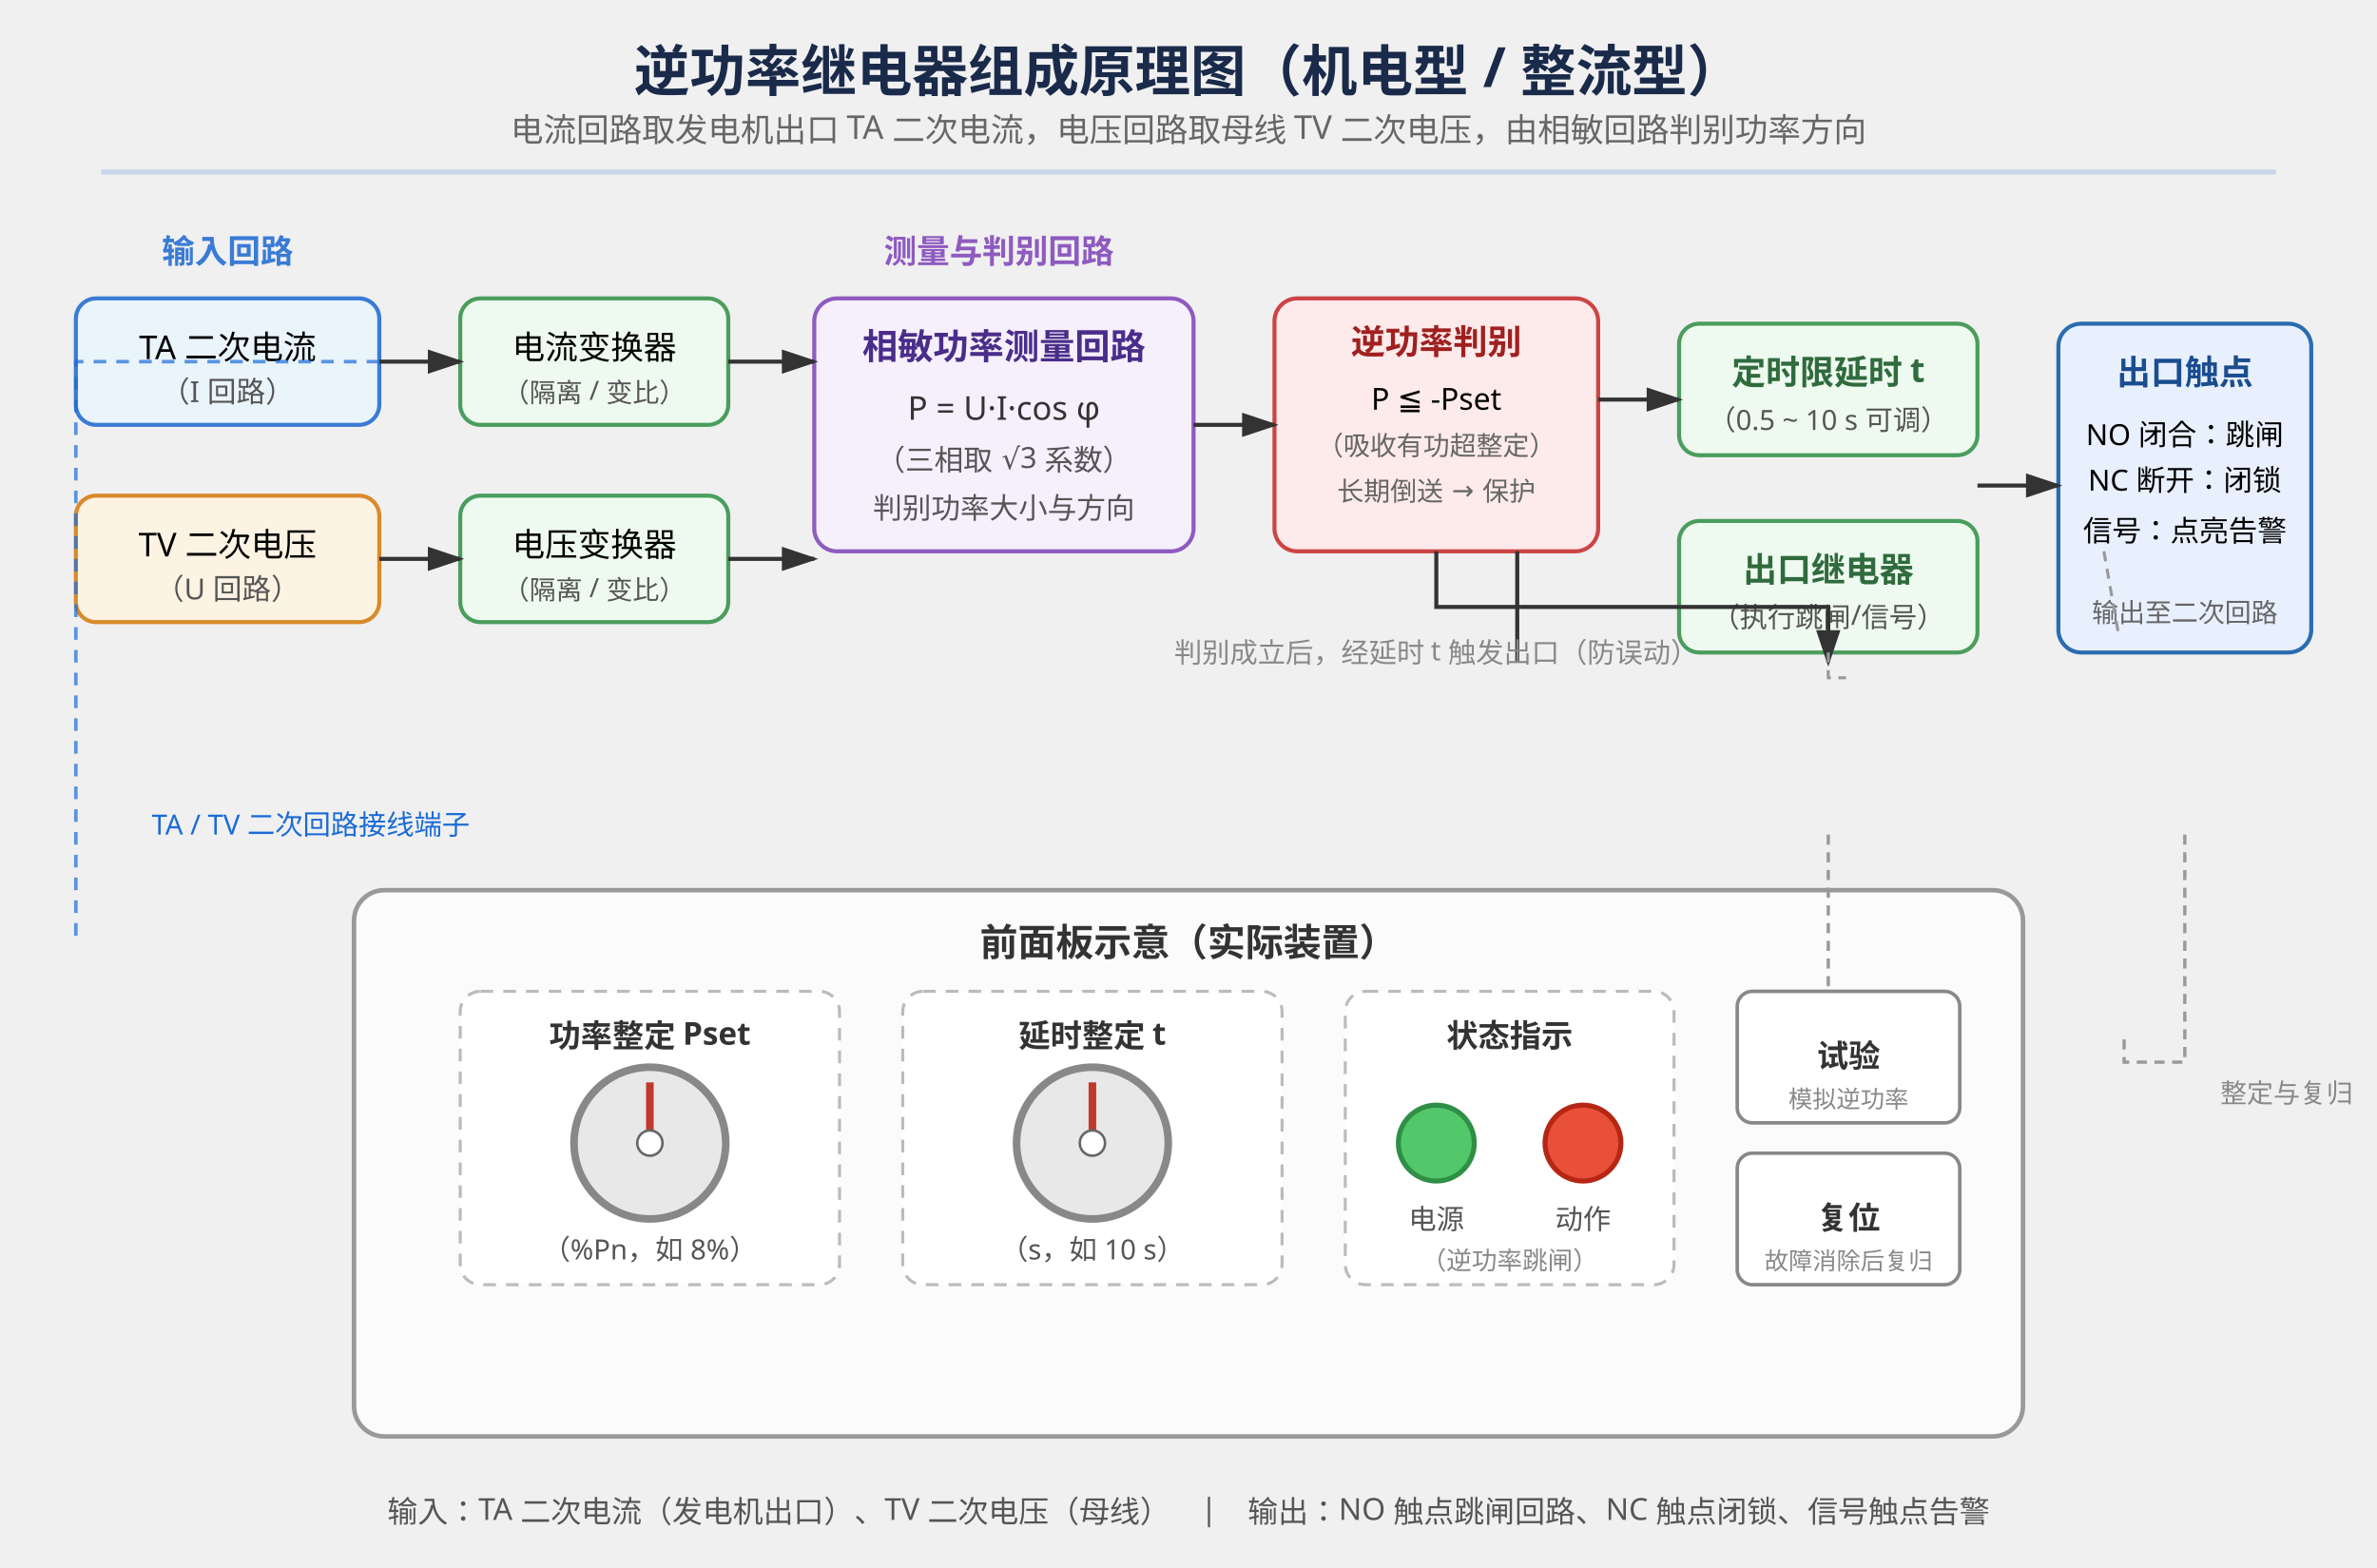
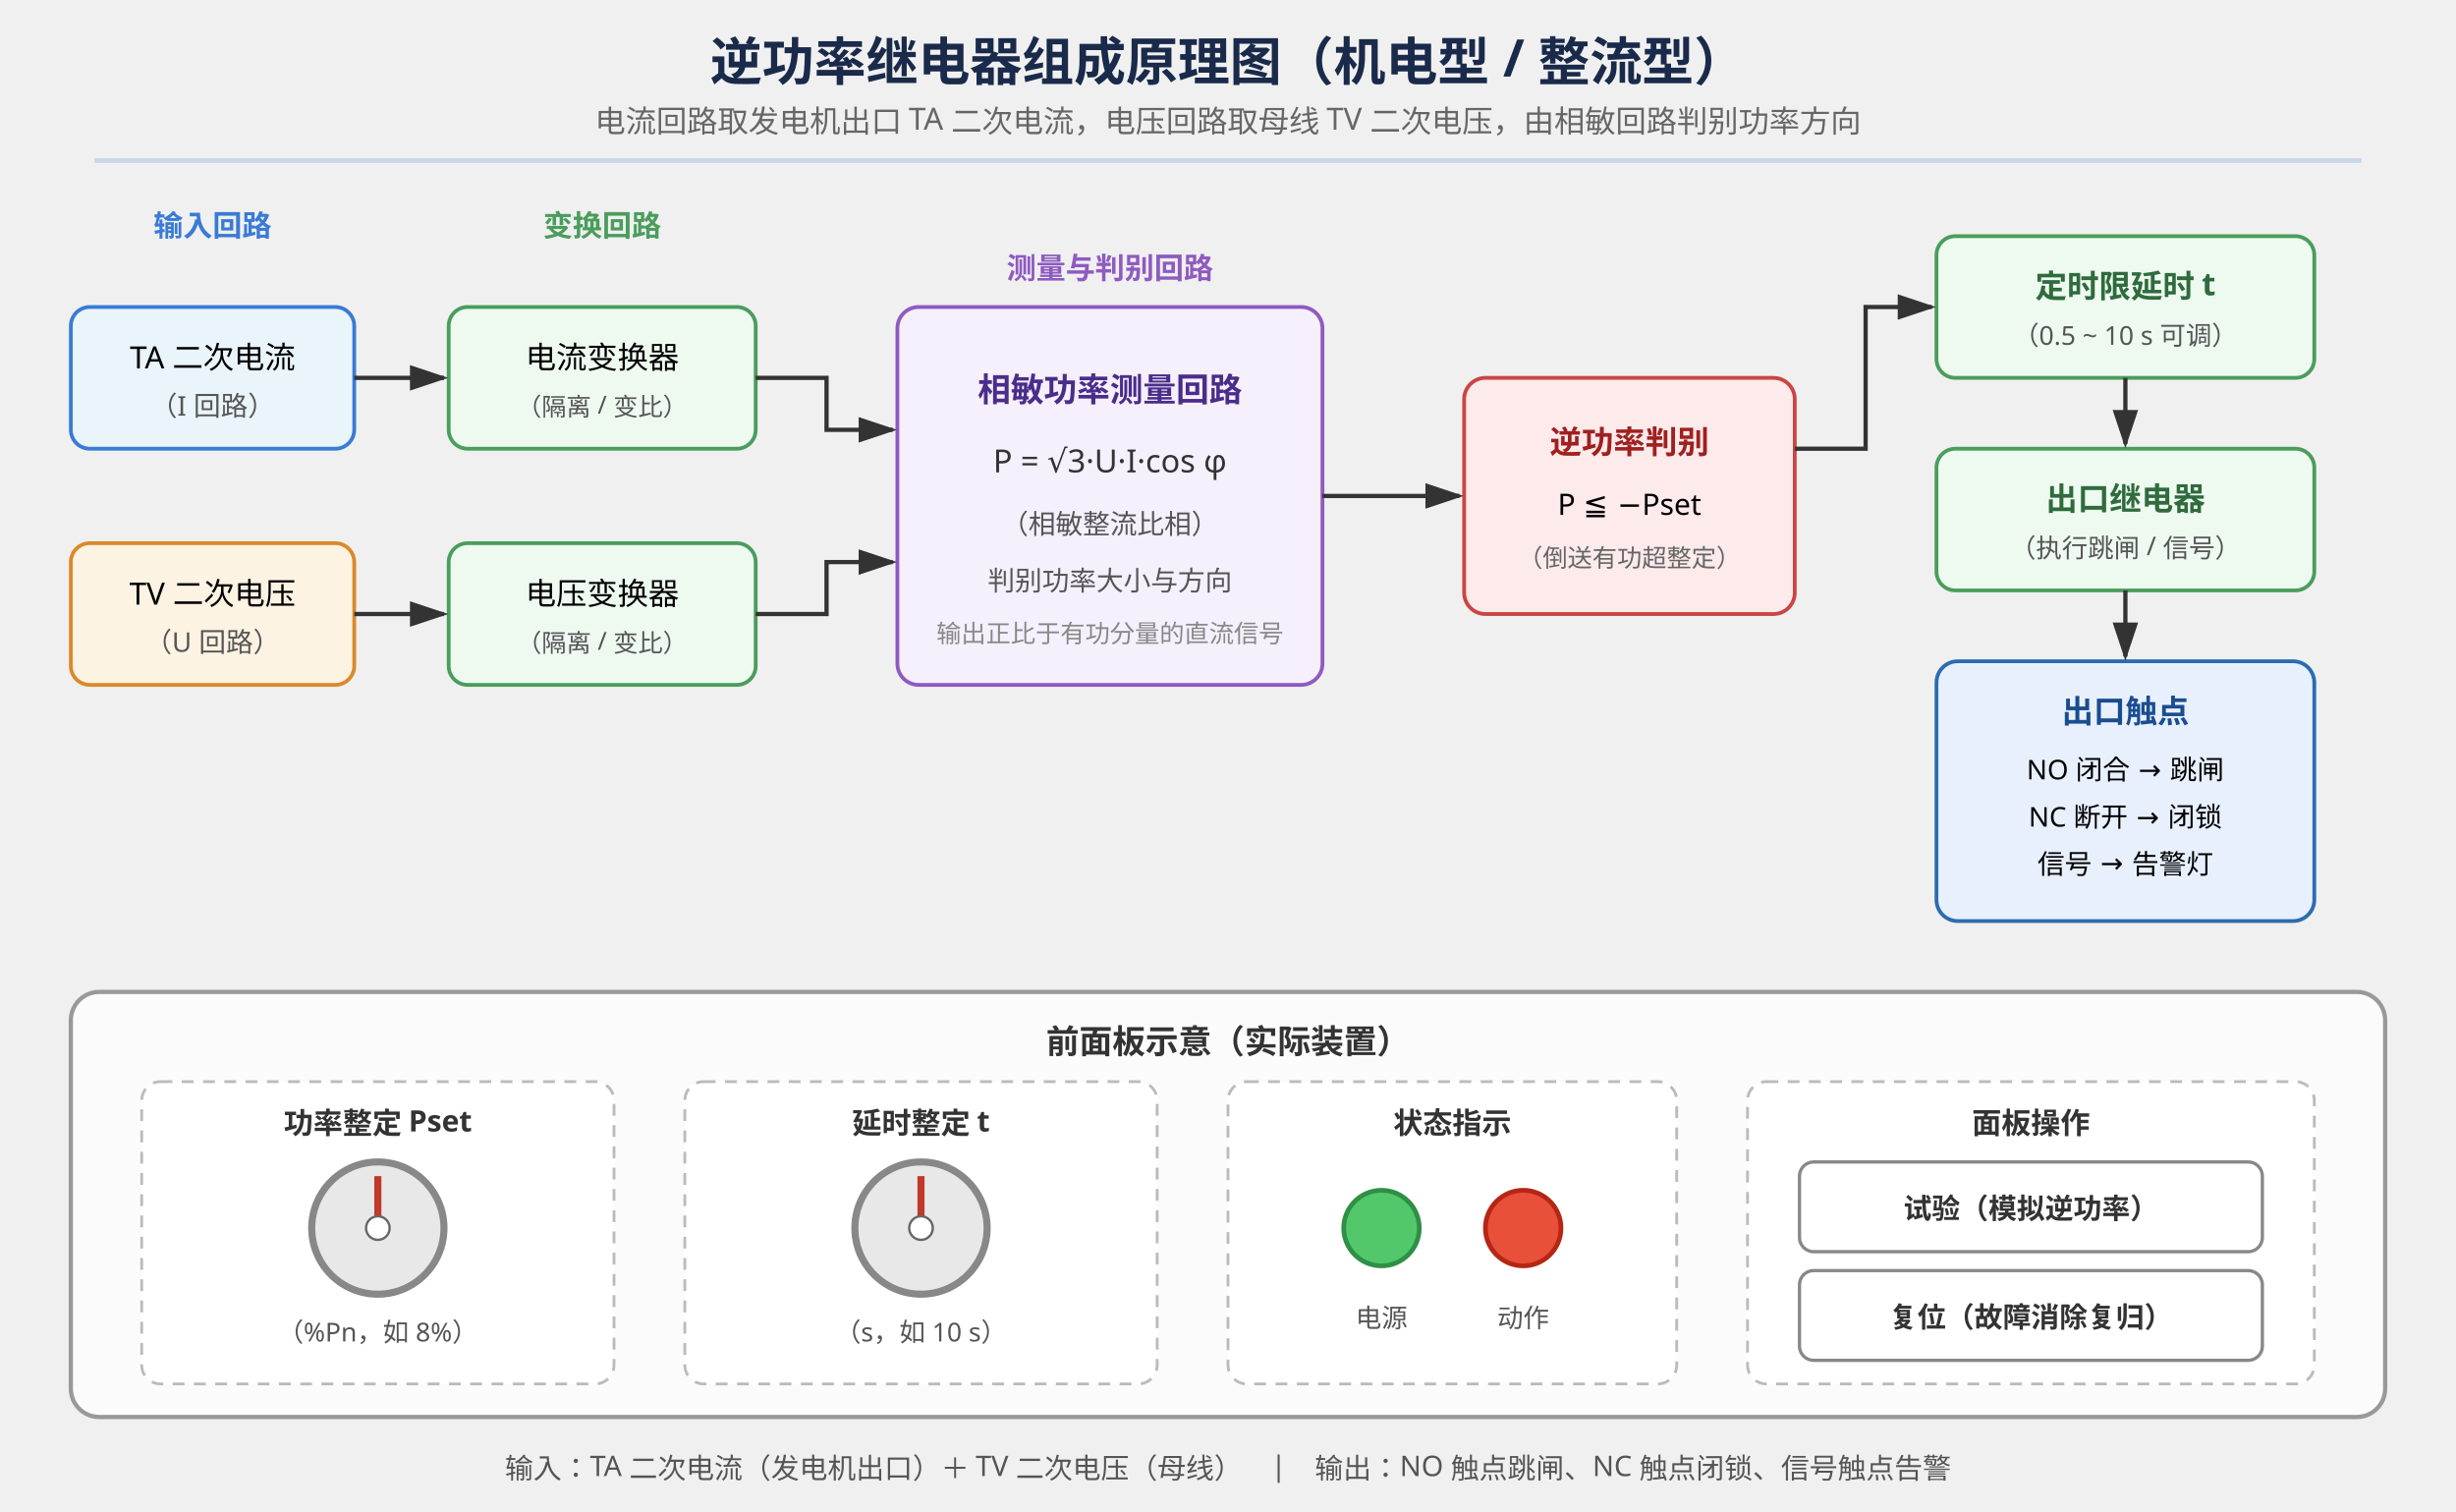
- <svg xmlns="http://www.w3.org/2000/svg" width="940" height="620" viewBox="0 0 940 620" font-family="'Microsoft YaHei', SimHei, sans-serif">
+ <svg xmlns="http://www.w3.org/2000/svg" viewBox="0 0 1040 640" font-family="Microsoft YaHei, SimHei, sans-serif">
  <defs>
    <marker id="arw" markerWidth="10" markerHeight="10" refX="8" refY="3" orient="auto" markerUnits="strokeWidth">
      <path d="M0,0 L9,3 L0,6 Z" fill="#333" />
    </marker>
-     <marker id="arw2" markerWidth="10" markerHeight="10" refX="8" refY="3" orient="auto" markerUnits="strokeWidth">
-       <path d="M0,0 L9,3 L0,6 Z" fill="#1a6bd6" />
-     </marker>
  </defs>
-   <text x="470" y="36" text-anchor="middle" font-size="22" font-weight="bold" fill="#1a2a4a">逆功率继电器组成原理图（机电型 / 整流型）</text>
-   <text x="470" y="56" text-anchor="middle" font-size="13" fill="#666">电流回路取发电机出口 TA 二次电流，电压回路取母线 TV 二次电压，由相敏回路判别功率方向</text>
-   <line x1="40" y1="68" x2="900" y2="68" stroke="#c9d6e8" stroke-width="2" />
-   <text x="90" y="104" text-anchor="middle" font-size="13" font-weight="bold" fill="#3a7bd5">输入回路</text>
-   <rect x="30" y="118" width="120" height="50" rx="8" fill="#eaf4fb" stroke="#3a7bd5" stroke-width="1.6" />
-   <text x="90" y="142" text-anchor="middle" font-size="13">TA 二次电流</text>
-   <text x="90" y="159" text-anchor="middle" font-size="11.5" fill="#555">（I 回路）</text>
-   <rect x="30" y="196" width="120" height="50" rx="8" fill="#fdf3e3" stroke="#d98a2b" stroke-width="1.6" />
-   <text x="90" y="220" text-anchor="middle" font-size="13">TV 二次电压</text>
-   <text x="90" y="237" text-anchor="middle" font-size="11.5" fill="#555">（U 回路）</text>
-   <rect x="182" y="118" width="106" height="50" rx="8" fill="#eefaf0" stroke="#4a9d5c" stroke-width="1.6" />
-   <text x="235" y="142" text-anchor="middle" font-size="13">电流变换器</text>
-   <text x="235" y="159" text-anchor="middle" font-size="10.5" fill="#555">（隔离 / 变比）</text>
-   <rect x="182" y="196" width="106" height="50" rx="8" fill="#eefaf0" stroke="#4a9d5c" stroke-width="1.6" />
-   <text x="235" y="220" text-anchor="middle" font-size="13">电压变换器</text>
-   <text x="235" y="237" text-anchor="middle" font-size="10.5" fill="#555">（隔离 / 变比）</text>
-   <line x1="150" y1="143" x2="182" y2="143" stroke="#333" stroke-width="1.6" marker-end="url(#arw)" />
-   <line x1="150" y1="221" x2="182" y2="221" stroke="#333" stroke-width="1.6" marker-end="url(#arw)" />
-   <text x="395" y="104" text-anchor="middle" font-size="13" font-weight="bold" fill="#8e5bc0">测量与判别回路</text>
-   <rect x="322" y="118" width="150" height="100" rx="9" fill="#f6effc" stroke="#8e5bc0" stroke-width="1.6" />
-   <text x="397" y="142" text-anchor="middle" font-size="14" font-weight="bold" fill="#4a2d8a">相敏功率测量回路</text>
-   <text x="397" y="166" text-anchor="middle" font-size="13" fill="#333">P = U·I·cos φ</text>
-   <text x="397" y="186" text-anchor="middle" font-size="11.5" fill="#555">（三相取 √3 系数）</text>
-   <text x="397" y="205" text-anchor="middle" font-size="11.5" fill="#555">判别功率大小与方向</text>
-   <rect x="504" y="118" width="128" height="100" rx="9" fill="#fdeaea" stroke="#cc4444" stroke-width="1.6" />
-   <text x="568" y="140" text-anchor="middle" font-size="13.5" font-weight="bold" fill="#a02020">逆功率判别</text>
-   <text x="568" y="162" text-anchor="middle" font-size="12">P ≦ -Pset</text>
-   <text x="568" y="180" text-anchor="middle" font-size="10.5" fill="#666">（吸收有功超整定）</text>
-   <text x="568" y="198" text-anchor="middle" font-size="10.5" fill="#666">长期倒送 → 保护</text>
-   <rect x="664" y="128" width="118" height="52" rx="8" fill="#eefaf0" stroke="#4a9d5c" stroke-width="1.6" />
-   <text x="723" y="152" text-anchor="middle" font-size="13.5" font-weight="bold" fill="#2f6b3d">定时限延时 t</text>
-   <text x="723" y="170" text-anchor="middle" font-size="11" fill="#555">（0.5 ~ 10 s 可调）</text>
-   <rect x="664" y="206" width="118" height="52" rx="8" fill="#eefaf0" stroke="#4a9d5c" stroke-width="1.6" />
-   <text x="723" y="230" text-anchor="middle" font-size="13.5" font-weight="bold" fill="#2f6b3d">出口继电器</text>
-   <text x="723" y="248" text-anchor="middle" font-size="11" fill="#555">（执行跳闸/信号）</text>
-   <rect x="814" y="128" width="100" height="130" rx="9" fill="#e8f0fe" stroke="#2b6cb0" stroke-width="1.6" />
-   <text x="864" y="152" text-anchor="middle" font-size="13.5" font-weight="bold" fill="#1a4d8f">出口触点</text>
-   <text x="864" y="176" text-anchor="middle" font-size="11.5">NO 闭合：跳闸</text>
-   <text x="864" y="194" text-anchor="middle" font-size="11.5">NC 断开：闭锁</text>
-   <text x="864" y="214" text-anchor="middle" font-size="11.5">信号：点亮告警</text>
-   <text x="864" y="246" text-anchor="middle" font-size="10.5" fill="#666">输出至二次回路</text>
-   <line x1="288" y1="143" x2="322" y2="143" stroke="#333" stroke-width="1.6" marker-end="url(#arw)" />
-   <line x1="288" y1="221" x2="322" y2="221" stroke="#333" stroke-width="1.6" marker-end="url(#arw)" />
-   <line x1="472" y1="168" x2="504" y2="168" stroke="#333" stroke-width="1.6" marker-end="url(#arw)" />
-   <path d="M568 218 L568 240 L723 240 L723 262" stroke="#333" stroke-width="1.6" fill="none" marker-end="url(#arw)" />
-   <path d="M600 218 L600 230 L600 262" stroke="#333" stroke-width="1.6" fill="none" />
-   <line x1="632" y1="158" x2="664" y2="158" stroke="#333" stroke-width="1.6" marker-end="url(#arw)" />
-   <line x1="782" y1="192" x2="814" y2="192" stroke="#333" stroke-width="1.6" marker-end="url(#arw)" />
-   <path d="M723 258 L723 268 L730 268" stroke="#999" stroke-width="1.2" fill="none" stroke-dasharray="4,3" />
-   <line x1="832" y1="218" x2="838" y2="252" stroke="#999" stroke-width="1.2" fill="none" stroke-dasharray="4,3" />
-   <text x="568" y="262" text-anchor="middle" font-size="11" fill="#888">判别成立后，经延时 t 触发出口（防误动）</text>
-   <path d="M150 143 L30 143 L30 240 L30 372" stroke="#1a6bd6" stroke-width="1.4" fill="none" stroke-dasharray="5,4" opacity="0.7" />
-   <text x="60" y="330" font-size="11" fill="#1a6bd6">TA / TV 二次回路接线端子</text>
-   <rect x="140" y="352" width="660" height="216" rx="12" fill="#fbfbfb" stroke="#999" stroke-width="1.8" />
-   <text x="470" y="378" text-anchor="middle" font-size="15" font-weight="bold" fill="#333">前面板示意（实际装置）</text>
-   <rect x="182" y="392" width="150" height="116" rx="8" fill="#fff" stroke="#bbb" stroke-width="1.2" stroke-dasharray="5,4" />
-   <text x="257" y="414" text-anchor="middle" font-size="12.5" font-weight="bold" fill="#333">功率整定 Pset</text>
-   <circle cx="257" cy="452" r="30" fill="#e8e8e8" stroke="#888" stroke-width="3" />
-   <line x1="257" y1="452" x2="257" y2="428" stroke="#c0392b" stroke-width="3" />
-   <circle cx="257" cy="452" r="5" fill="#fff" stroke="#666" />
-   <text x="257" y="498" text-anchor="middle" font-size="11" fill="#555">（%Pn，如 8%）</text>
-   <rect x="357" y="392" width="150" height="116" rx="8" fill="#fff" stroke="#bbb" stroke-width="1.2" stroke-dasharray="5,4" />
-   <text x="432" y="414" text-anchor="middle" font-size="12.5" font-weight="bold" fill="#333">延时整定 t</text>
-   <circle cx="432" cy="452" r="30" fill="#e8e8e8" stroke="#888" stroke-width="3" />
-   <line x1="432" y1="452" x2="432" y2="428" stroke="#c0392b" stroke-width="3" />
-   <circle cx="432" cy="452" r="5" fill="#fff" stroke="#666" />
-   <text x="432" y="498" text-anchor="middle" font-size="11" fill="#555">（s，如 10 s）</text>
-   <rect x="532" y="392" width="130" height="116" rx="8" fill="#fff" stroke="#bbb" stroke-width="1.2" stroke-dasharray="5,4" />
-   <text x="597" y="414" text-anchor="middle" font-size="12.5" font-weight="bold" fill="#333">状态指示</text>
-   <circle cx="568" cy="452" r="15" fill="#52c86a" stroke="#2f8f46" stroke-width="2" />
-   <circle cx="626" cy="452" r="15" fill="#e8503a" stroke="#b52614" stroke-width="2" />
-   <text x="568" y="486" text-anchor="middle" font-size="11" fill="#555">电源</text>
-   <text x="626" y="486" text-anchor="middle" font-size="11" fill="#555">动作</text>
-   <text x="597" y="502" text-anchor="middle" font-size="10" fill="#888">（逆功率跳闸）</text>
-   <rect x="687" y="392" width="88" height="52" rx="6" fill="#fff" stroke="#888" stroke-width="1.4" />
-   <text x="731" y="422" text-anchor="middle" font-size="12.5" font-weight="bold" fill="#333">试验</text>
-   <text x="731" y="438" text-anchor="middle" font-size="9.5" fill="#888">模拟逆功率</text>
-   <rect x="687" y="456" width="88" height="52" rx="6" fill="#fff" stroke="#888" stroke-width="1.4" />
-   <text x="731" y="486" text-anchor="middle" font-size="12.5" font-weight="bold" fill="#333">复位</text>
-   <text x="731" y="502" text-anchor="middle" font-size="9.5" fill="#888">故障消除后复归</text>
-   <path d="M723 330 L723 392" stroke="#999" stroke-width="1.3" fill="none" stroke-dasharray="4,3" />
-   <path d="M864 330 L864 420 L840 420 L840 408" stroke="#999" stroke-width="1.3" fill="none" stroke-dasharray="4,3" />
-   <text x="878" y="436" font-size="10.5" fill="#888">整定与复归</text>
-   <text x="470" y="602" text-anchor="middle" font-size="12" fill="#555">输入：TA 二次电流（发电机出口）、TV 二次电压（母线）　|　输出：NO 触点跳闸回路、NC 触点闭锁、信号触点告警</text>
+   <text x="520" y="34" text-anchor="middle" font-size="22" font-weight="bold" fill="#1a2a4a">逆功率继电器组成原理图（机电型 / 整流型）</text>
+   <text x="520" y="56" text-anchor="middle" font-size="13" fill="#666">电流回路取发电机出口 TA 二次电流，电压回路取母线 TV 二次电压，由相敏回路判别功率方向</text>
+   <line x1="40" y1="68" x2="1000" y2="68" stroke="#c9d6e8" stroke-width="2" />
+   <text x="90" y="100" text-anchor="middle" font-size="12.5" font-weight="bold" fill="#3a7bd5">输入回路</text>
+   <rect x="30" y="130" width="120" height="60" rx="8" fill="#eaf4fb" stroke="#3a7bd5" stroke-width="1.6" />
+   <text x="90" y="156" text-anchor="middle" font-size="13">TA 二次电流</text>
+   <text x="90" y="176" text-anchor="middle" font-size="11.5" fill="#555">（I 回路）</text>
+   <rect x="30" y="230" width="120" height="60" rx="8" fill="#fdf3e3" stroke="#d98a2b" stroke-width="1.6" />
+   <text x="90" y="256" text-anchor="middle" font-size="13">TV 二次电压</text>
+   <text x="90" y="276" text-anchor="middle" font-size="11.5" fill="#555">（U 回路）</text>
+   <text x="255" y="100" text-anchor="middle" font-size="12.5" font-weight="bold" fill="#4a9d5c">变换回路</text>
+   <rect x="190" y="130" width="130" height="60" rx="8" fill="#eefaf0" stroke="#4a9d5c" stroke-width="1.6" />
+   <text x="255" y="156" text-anchor="middle" font-size="13">电流变换器</text>
+   <text x="255" y="176" text-anchor="middle" font-size="10.5" fill="#555">（隔离 / 变比）</text>
+   <rect x="190" y="230" width="130" height="60" rx="8" fill="#eefaf0" stroke="#4a9d5c" stroke-width="1.6" />
+   <text x="255" y="256" text-anchor="middle" font-size="13">电压变换器</text>
+   <text x="255" y="276" text-anchor="middle" font-size="10.5" fill="#555">（隔离 / 变比）</text>
+   <line x1="150" y1="160" x2="188" y2="160" stroke="#333" stroke-width="1.8" marker-end="url(#arw)" />
+   <line x1="150" y1="260" x2="188" y2="260" stroke="#333" stroke-width="1.8" marker-end="url(#arw)" />
+   <text x="470" y="118" text-anchor="middle" font-size="12.5" font-weight="bold" fill="#8e5bc0">测量与判别回路</text>
+   <rect x="380" y="130" width="180" height="160" rx="9" fill="#f6effc" stroke="#8e5bc0" stroke-width="1.6" />
+   <text x="470" y="170" text-anchor="middle" font-size="14" font-weight="bold" fill="#4a2d8a">相敏功率测量回路</text>
+   <text x="470" y="200" text-anchor="middle" font-size="13.5" fill="#333">P = √3·U·I·cos φ</text>
+   <text x="470" y="226" text-anchor="middle" font-size="11.5" fill="#555">（相敏整流比相）</text>
+   <text x="470" y="250" text-anchor="middle" font-size="11.5" fill="#555">判别功率大小与方向</text>
+   <text x="470" y="272" text-anchor="middle" font-size="10.5" fill="#888">输出正比于有功分量的直流信号</text>
+   <path d="M320,160 L350,160 L350,182 L378,182" stroke="#333" stroke-width="1.8" fill="none" marker-end="url(#arw)" />
+   <path d="M320,260 L350,260 L350,238 L378,238" stroke="#333" stroke-width="1.8" fill="none" marker-end="url(#arw)" />
+   <rect x="620" y="160" width="140" height="100" rx="9" fill="#fdeaea" stroke="#cc4444" stroke-width="1.6" />
+   <text x="690" y="192" text-anchor="middle" font-size="13.5" font-weight="bold" fill="#a02020">逆功率判别</text>
+   <text x="690" y="218" text-anchor="middle" font-size="12.5">P ≦ −Pset</text>
+   <text x="690" y="240" text-anchor="middle" font-size="10.5" fill="#666">（倒送有功超整定）</text>
+   <line x1="560" y1="210" x2="618" y2="210" stroke="#333" stroke-width="1.8" marker-end="url(#arw)" />
+   <rect x="820" y="100" width="160" height="60" rx="8" fill="#eefaf0" stroke="#4a9d5c" stroke-width="1.6" />
+   <text x="900" y="126" text-anchor="middle" font-size="13.5" font-weight="bold" fill="#2f6b3d">定时限延时 t</text>
+   <text x="900" y="146" text-anchor="middle" font-size="11" fill="#555">（0.5 ~ 10 s 可调）</text>
+   <path d="M760,190 L790,190 L790,130 L818,130" stroke="#333" stroke-width="1.8" fill="none" marker-end="url(#arw)" />
+   <rect x="820" y="190" width="160" height="60" rx="8" fill="#eefaf0" stroke="#4a9d5c" stroke-width="1.6" />
+   <text x="900" y="216" text-anchor="middle" font-size="13.5" font-weight="bold" fill="#2f6b3d">出口继电器</text>
+   <text x="900" y="236" text-anchor="middle" font-size="11" fill="#555">（执行跳闸 / 信号）</text>
+   <line x1="900" y1="160" x2="900" y2="188" stroke="#333" stroke-width="1.8" marker-end="url(#arw)" />
+   <rect x="820" y="280" width="160" height="110" rx="9" fill="#e8f0fe" stroke="#2b6cb0" stroke-width="1.6" />
+   <text x="900" y="306" text-anchor="middle" font-size="13.5" font-weight="bold" fill="#1a4d8f">出口触点</text>
+   <text x="900" y="330" text-anchor="middle" font-size="11.5">NO 闭合 → 跳闸</text>
+   <text x="900" y="350" text-anchor="middle" font-size="11.5">NC 断开 → 闭锁</text>
+   <text x="900" y="370" text-anchor="middle" font-size="11.5">信号 → 告警灯</text>
+   <line x1="900" y1="250" x2="900" y2="278" stroke="#333" stroke-width="1.8" marker-end="url(#arw)" />
+   <rect x="30" y="420" width="980" height="180" rx="12" fill="#fbfbfb" stroke="#999" stroke-width="1.8" />
+   <text x="520" y="446" text-anchor="middle" font-size="14" font-weight="bold" fill="#333">前面板示意（实际装置）</text>
+   <rect x="60" y="458" width="200" height="128" rx="8" fill="#fff" stroke="#bbb" stroke-width="1.2" stroke-dasharray="5,4" />
+   <text x="160" y="480" text-anchor="middle" font-size="12.5" font-weight="bold" fill="#333">功率整定 Pset</text>
+   <circle cx="160" cy="520" r="28" fill="#e8e8e8" stroke="#888" stroke-width="3" />
+   <line x1="160" y1="520" x2="160" y2="498" stroke="#c0392b" stroke-width="3" />
+   <circle cx="160" cy="520" r="5" fill="#fff" stroke="#666" />
+   <text x="160" y="568" text-anchor="middle" font-size="11" fill="#555">（%Pn，如 8%）</text>
+   <rect x="290" y="458" width="200" height="128" rx="8" fill="#fff" stroke="#bbb" stroke-width="1.2" stroke-dasharray="5,4" />
+   <text x="390" y="480" text-anchor="middle" font-size="12.5" font-weight="bold" fill="#333">延时整定 t</text>
+   <circle cx="390" cy="520" r="28" fill="#e8e8e8" stroke="#888" stroke-width="3" />
+   <line x1="390" y1="520" x2="390" y2="498" stroke="#c0392b" stroke-width="3" />
+   <circle cx="390" cy="520" r="5" fill="#fff" stroke="#666" />
+   <text x="390" y="568" text-anchor="middle" font-size="11" fill="#555">（s，如 10 s）</text>
+   <rect x="520" y="458" width="190" height="128" rx="8" fill="#fff" stroke="#bbb" stroke-width="1.2" stroke-dasharray="5,4" />
+   <text x="615" y="480" text-anchor="middle" font-size="12.5" font-weight="bold" fill="#333">状态指示</text>
+   <circle cx="585" cy="520" r="16" fill="#52c86a" stroke="#2f8f46" stroke-width="2" />
+   <circle cx="645" cy="520" r="16" fill="#e8503a" stroke="#b52614" stroke-width="2" />
+   <text x="585" y="562" text-anchor="middle" font-size="11" fill="#555">电源</text>
+   <text x="645" y="562" text-anchor="middle" font-size="11" fill="#555">动作</text>
+   <rect x="740" y="458" width="240" height="128" rx="8" fill="#fff" stroke="#bbb" stroke-width="1.2" stroke-dasharray="5,4" />
+   <text x="860" y="480" text-anchor="middle" font-size="12.5" font-weight="bold" fill="#333">面板操作</text>
+   <rect x="762" y="492" width="196" height="38" rx="6" fill="#fff" stroke="#888" stroke-width="1.4" />
+   <text x="860" y="516" text-anchor="middle" font-size="12" font-weight="bold" fill="#333">试验（模拟逆功率）</text>
+   <rect x="762" y="538" width="196" height="38" rx="6" fill="#fff" stroke="#888" stroke-width="1.4" />
+   <text x="860" y="562" text-anchor="middle" font-size="12" font-weight="bold" fill="#333">复位（故障消除复归）</text>
+   <text x="520" y="626" text-anchor="middle" font-size="12" fill="#555">输入：TA 二次电流（发电机出口）＋ TV 二次电压（母线）　|　输出：NO 触点跳闸、NC 触点闭锁、信号触点告警</text>
</svg>
